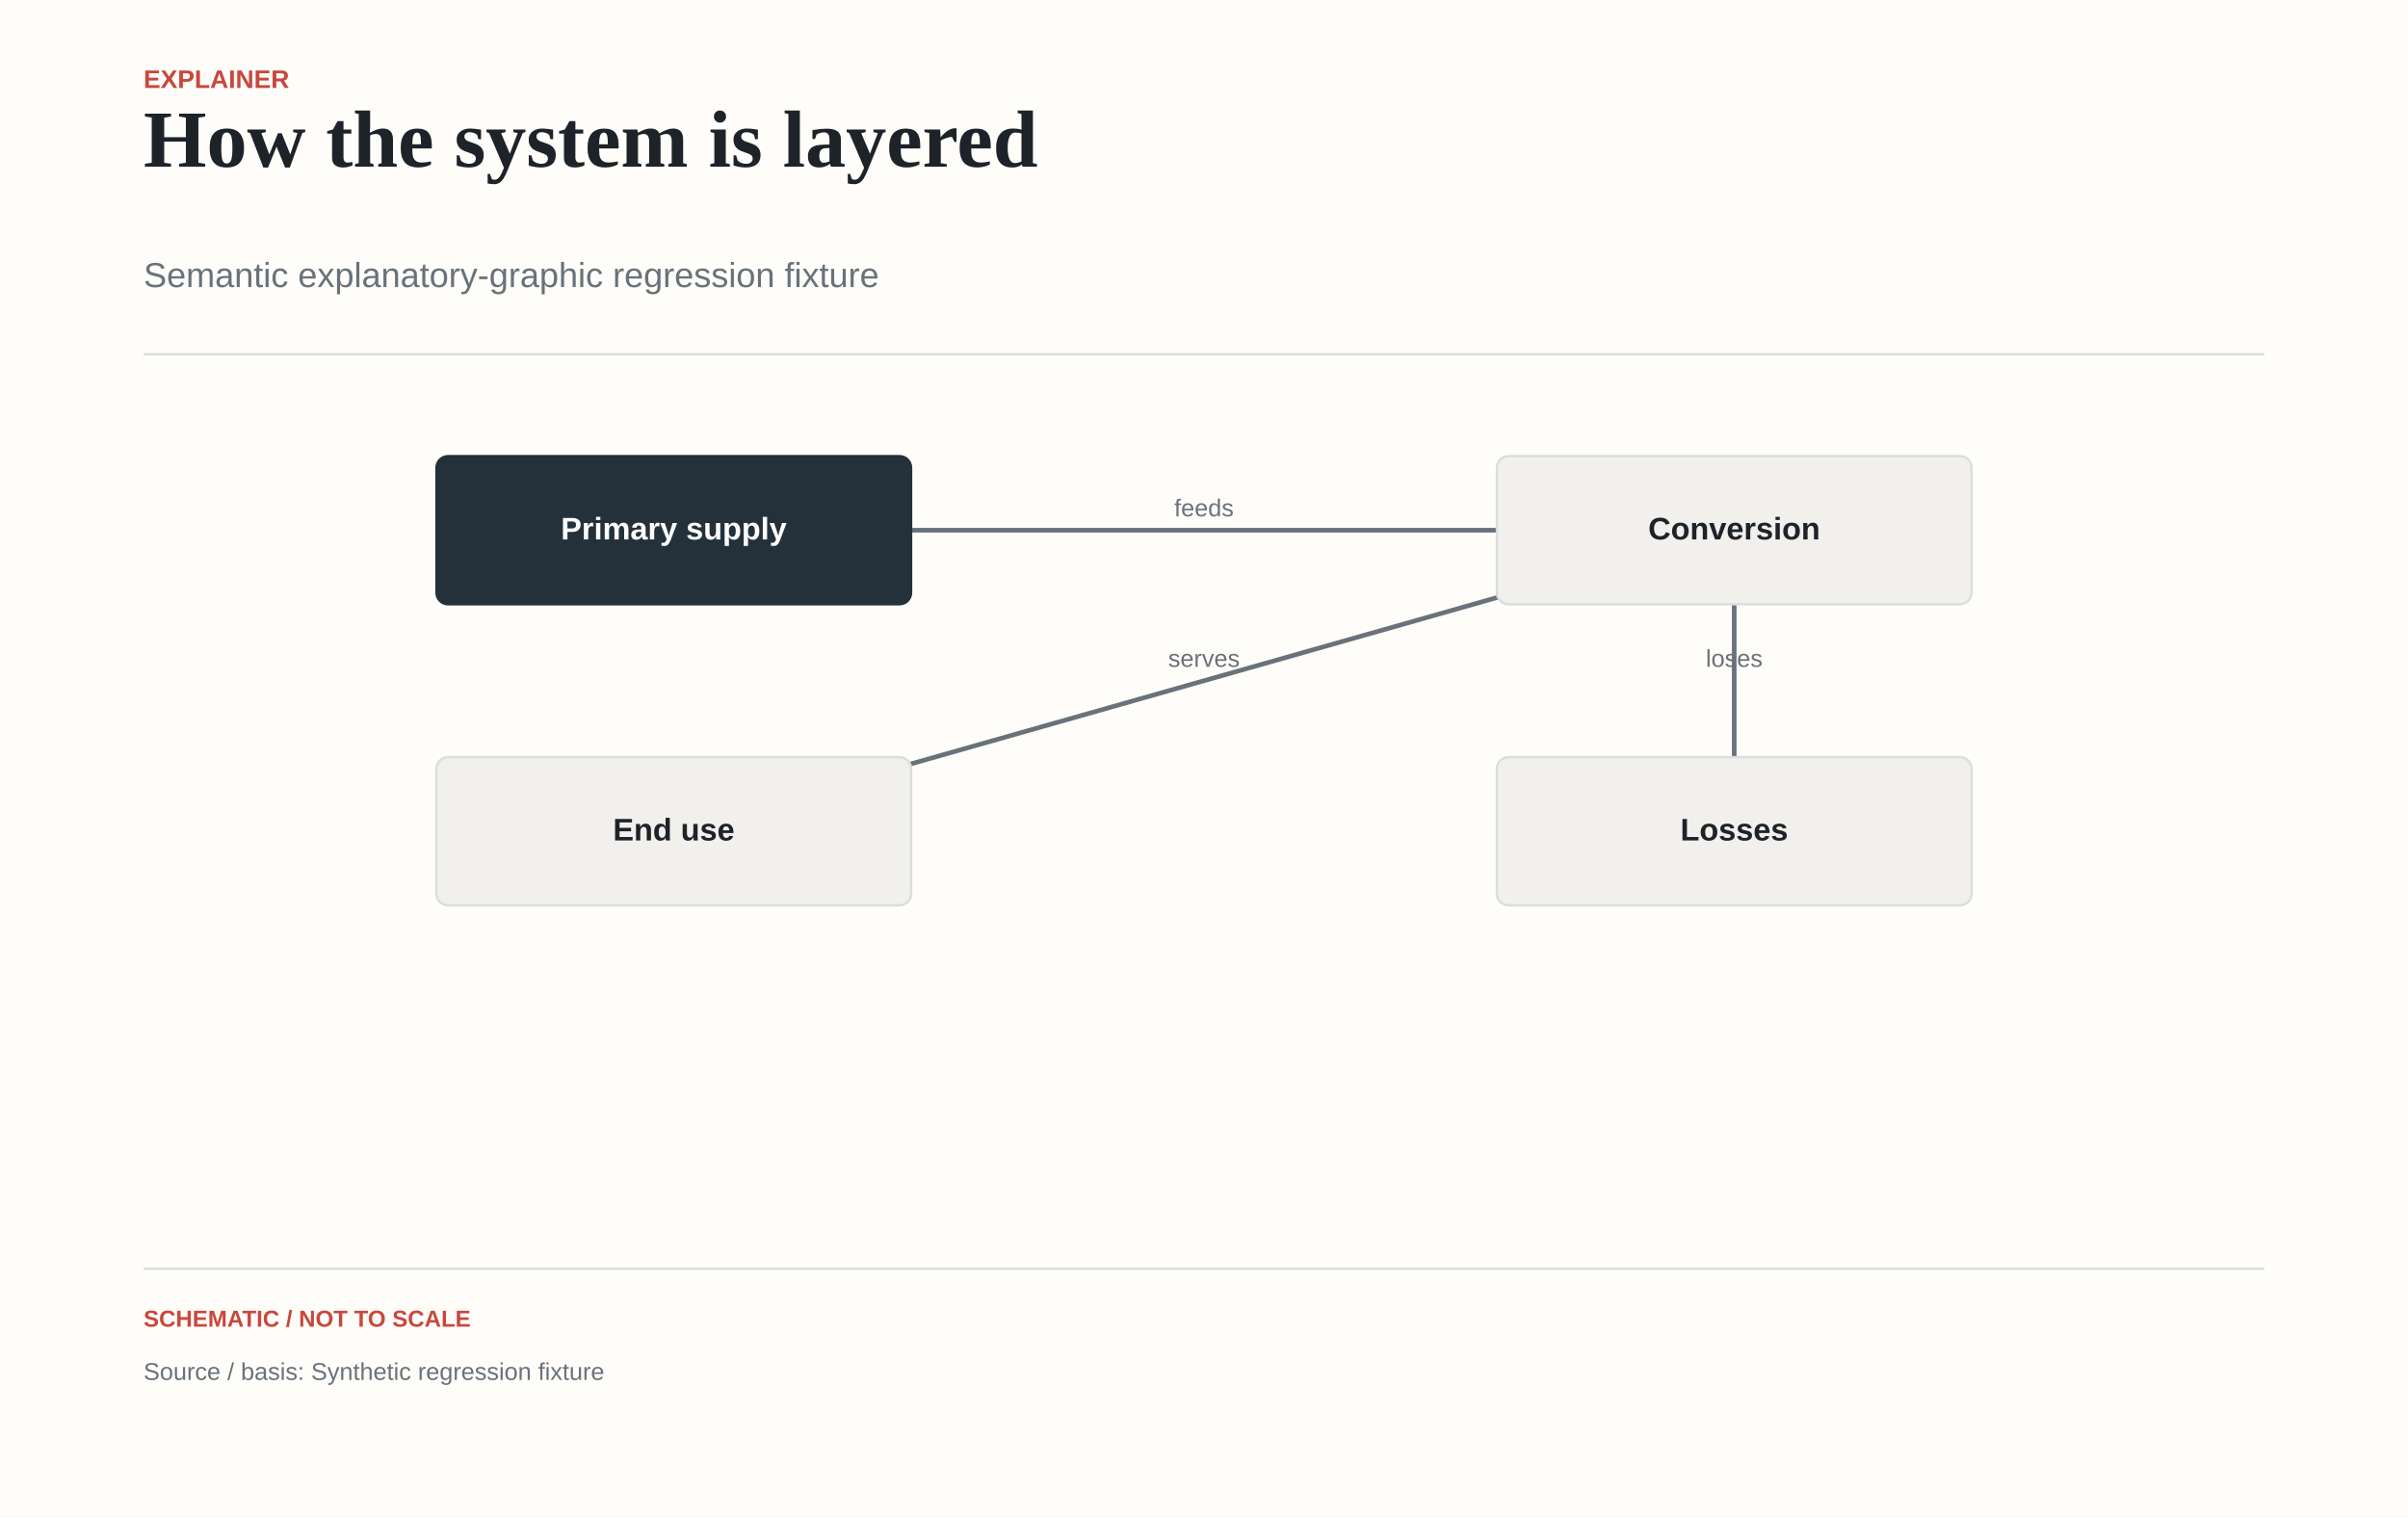
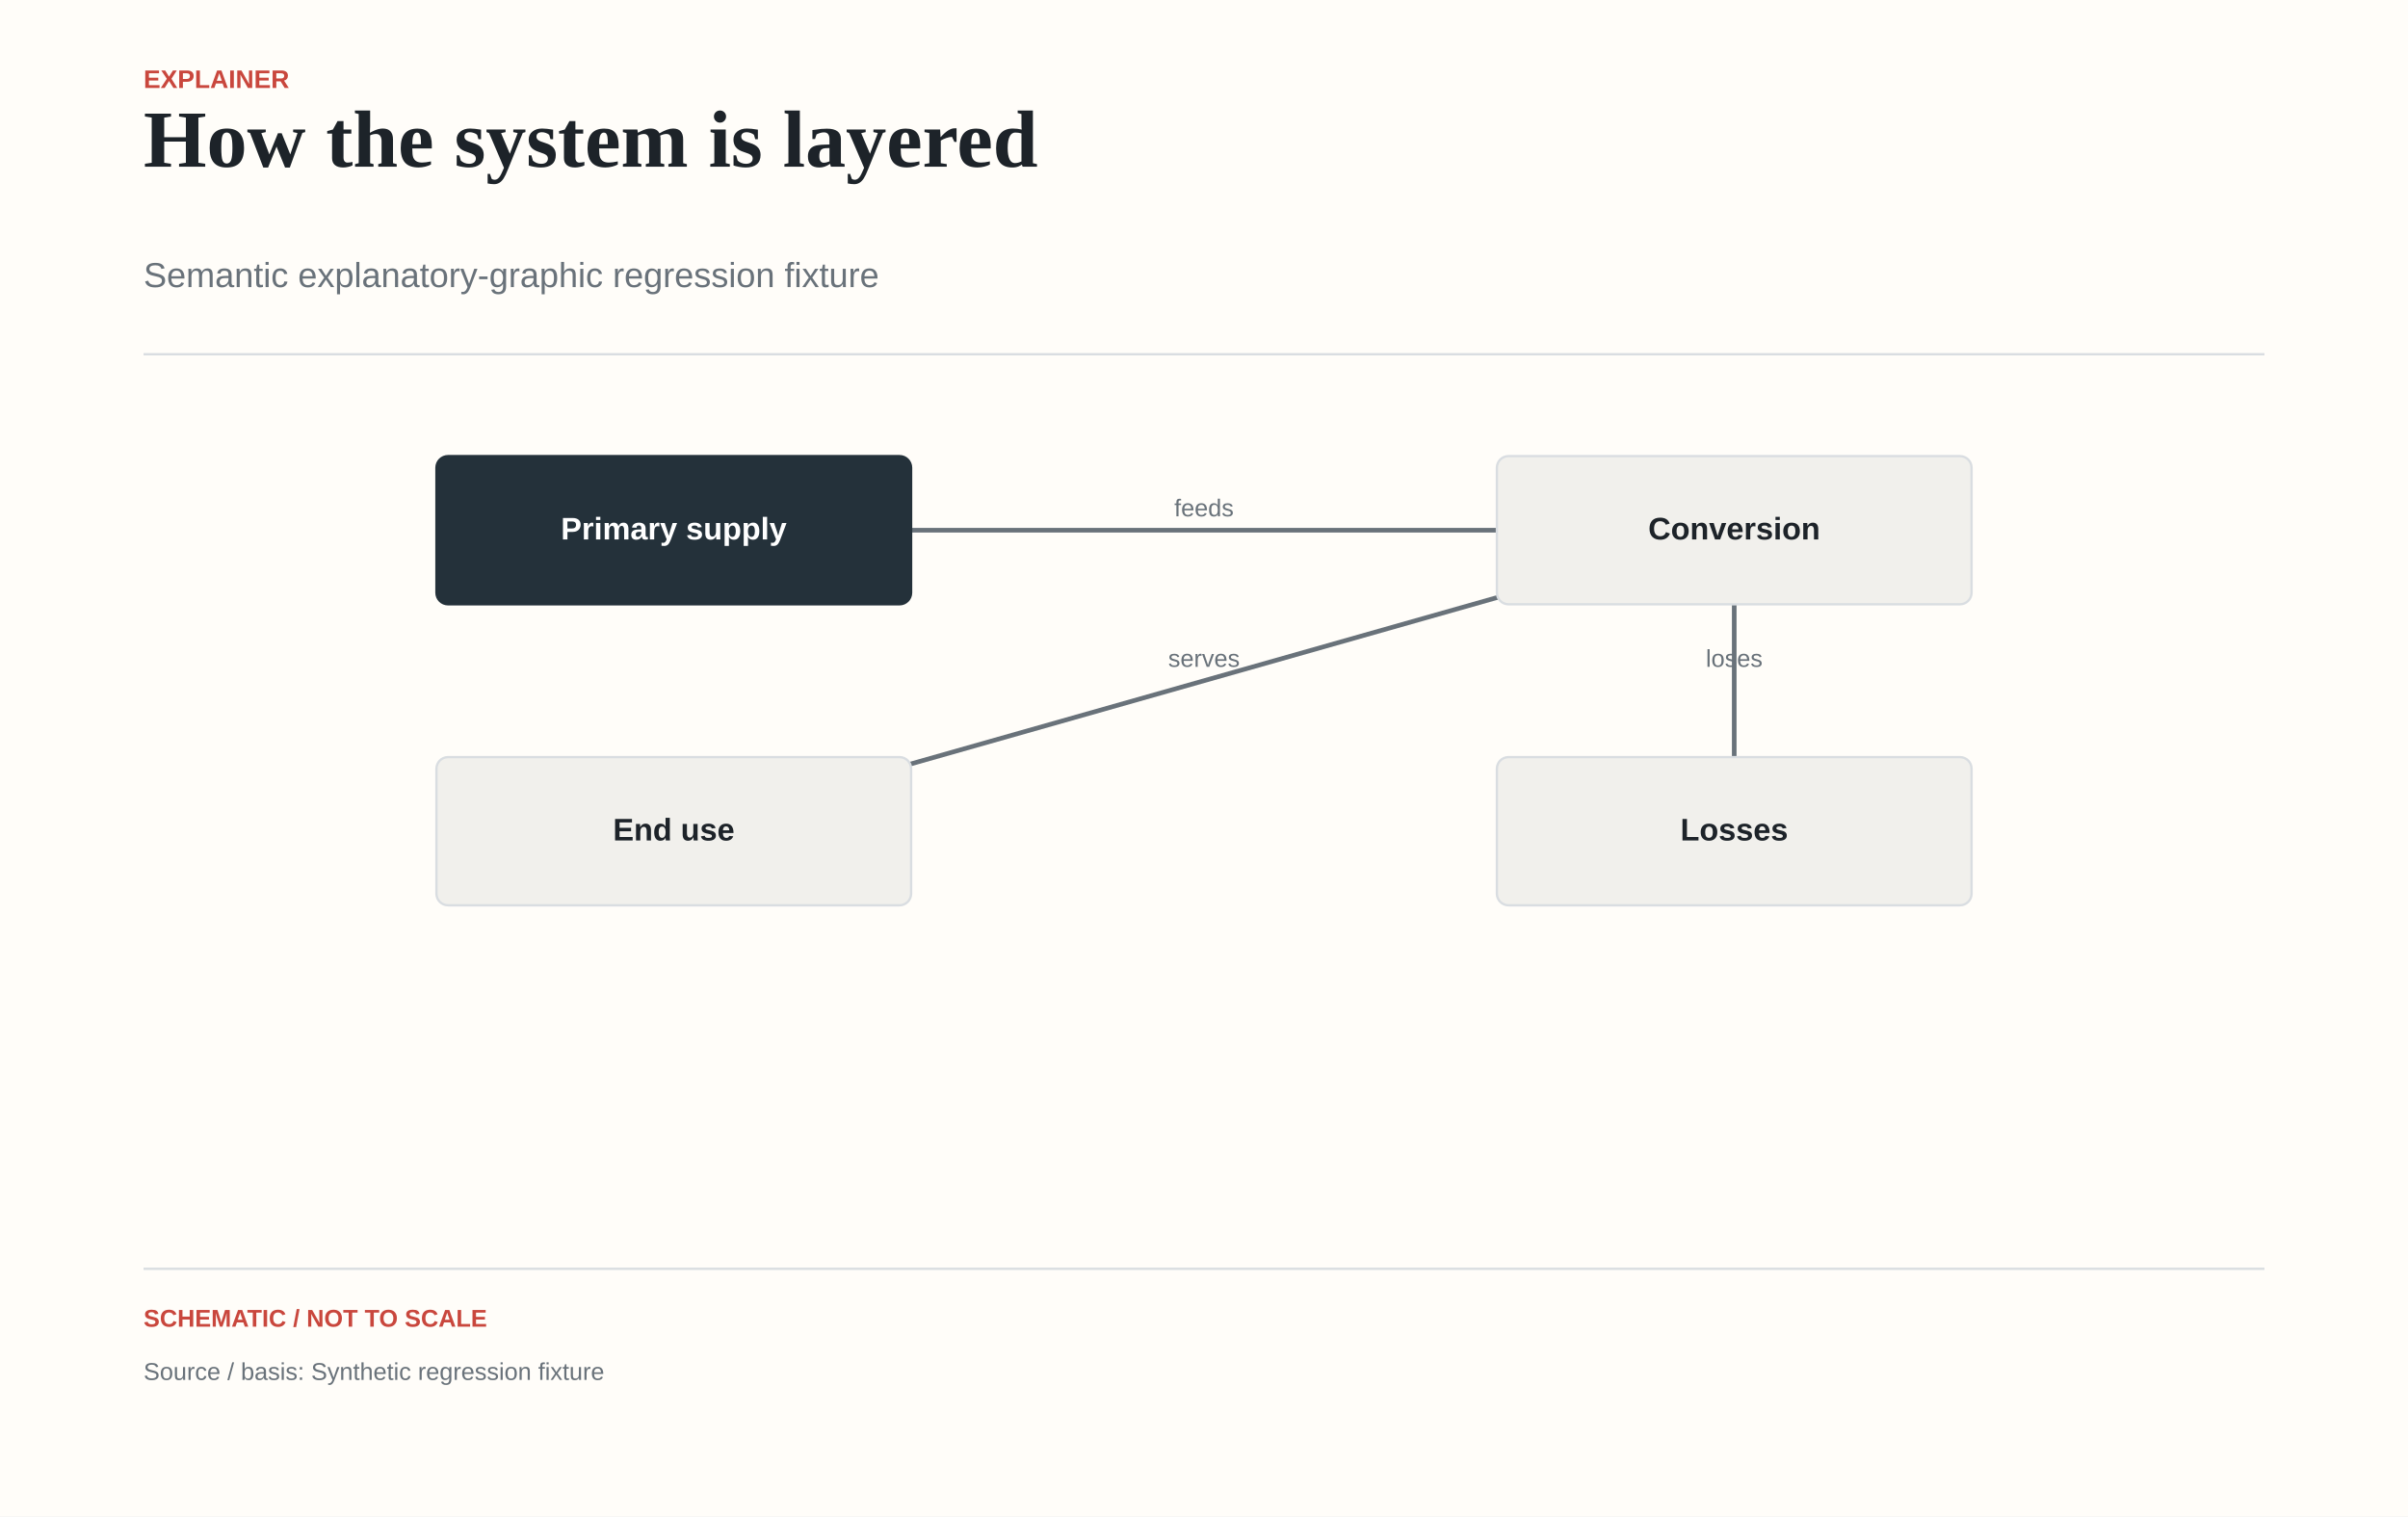
<svg xmlns="http://www.w3.org/2000/svg" viewBox="0 0 1040 655" role="img" aria-labelledby="ex-title ex-desc" data-explainer-version="0.1.0" data-view="system">
  <rect width="1040" height="655" fill="#fffdf9" />
  <text x="62" y="38" text-anchor="start" font-family="Arial, Helvetica, sans-serif" font-size="11" font-weight="700" fill="#c9473d">EXPLAINER</text>
  <text x="62" y="72" text-anchor="start" font-family="Georgia, 'Times New Roman', serif" font-size="35" font-weight="700" fill="#1d2329">How the system is layered</text>
  <text x="62" y="124" text-anchor="start" font-family="Arial, Helvetica, sans-serif" font-size="15" font-weight="400" fill="#69727a">Semantic explanatory-graphic regression fixture</text>
  <line x1="62" y1="153" x2="978" y2="153" stroke="#d9dde1" />
  <line x1="291" y1="229" x2="749" y2="229" stroke="#69727a" stroke-width="2" />
  <text x="520" y="223" text-anchor="middle" font-family="Arial, Helvetica, sans-serif" font-size="10.5" font-weight="400" fill="#69727a">feeds</text>
  <line x1="749" y1="229" x2="291" y2="359" stroke="#69727a" stroke-width="2" />
  <text x="520" y="288" text-anchor="middle" font-family="Arial, Helvetica, sans-serif" font-size="10.5" font-weight="400" fill="#69727a">serves</text>
  <line x1="749" y1="229" x2="749" y2="359" stroke="#69727a" stroke-width="2" />
  <text x="749" y="288" text-anchor="middle" font-family="Arial, Helvetica, sans-serif" font-size="10.5" font-weight="400" fill="#69727a">loses</text>
  <rect x="188.5" y="197" width="205" height="64" rx="5" fill="#24313a" stroke="#24313a" />
  <text x="291" y="233" text-anchor="middle" font-family="Arial, Helvetica, sans-serif" font-size="13.5" font-weight="700" fill="#fff">Primary supply</text>
  <rect x="646.5" y="197" width="205" height="64" rx="5" fill="#f1f0ec" stroke="#d9dde1" />
  <text x="749" y="233" text-anchor="middle" font-family="Arial, Helvetica, sans-serif" font-size="13.5" font-weight="700" fill="#1d2329">Conversion</text>
  <rect x="188.5" y="327" width="205" height="64" rx="5" fill="#f1f0ec" stroke="#d9dde1" />
  <text x="291" y="363" text-anchor="middle" font-family="Arial, Helvetica, sans-serif" font-size="13.5" font-weight="700" fill="#1d2329">End use</text>
  <rect x="646.5" y="327" width="205" height="64" rx="5" fill="#f1f0ec" stroke="#d9dde1" />
  <text x="749" y="363" text-anchor="middle" font-family="Arial, Helvetica, sans-serif" font-size="13.5" font-weight="700" fill="#1d2329">Losses</text>
  <line x1="62" y1="548" x2="978" y2="548" stroke="#d9dde1" />
-   <text x="62" y="573" text-anchor="start" font-family="Arial, Helvetica, sans-serif" font-size="10" font-weight="700" fill="#c9473d">SCHEMATIC / NOT TO SCALE</text>
+   <text x="62" y="573" text-anchor="start" font-family="Arial, Helvetica, sans-serif" font-size="10.5" font-weight="700" fill="#c9473d">SCHEMATIC / NOT TO SCALE</text>
  <text x="62" y="596" text-anchor="start" font-family="Arial, Helvetica, sans-serif" font-size="10.5" font-weight="400" fill="#69727a">Source / basis: Synthetic regression fixture</text>
</svg>
